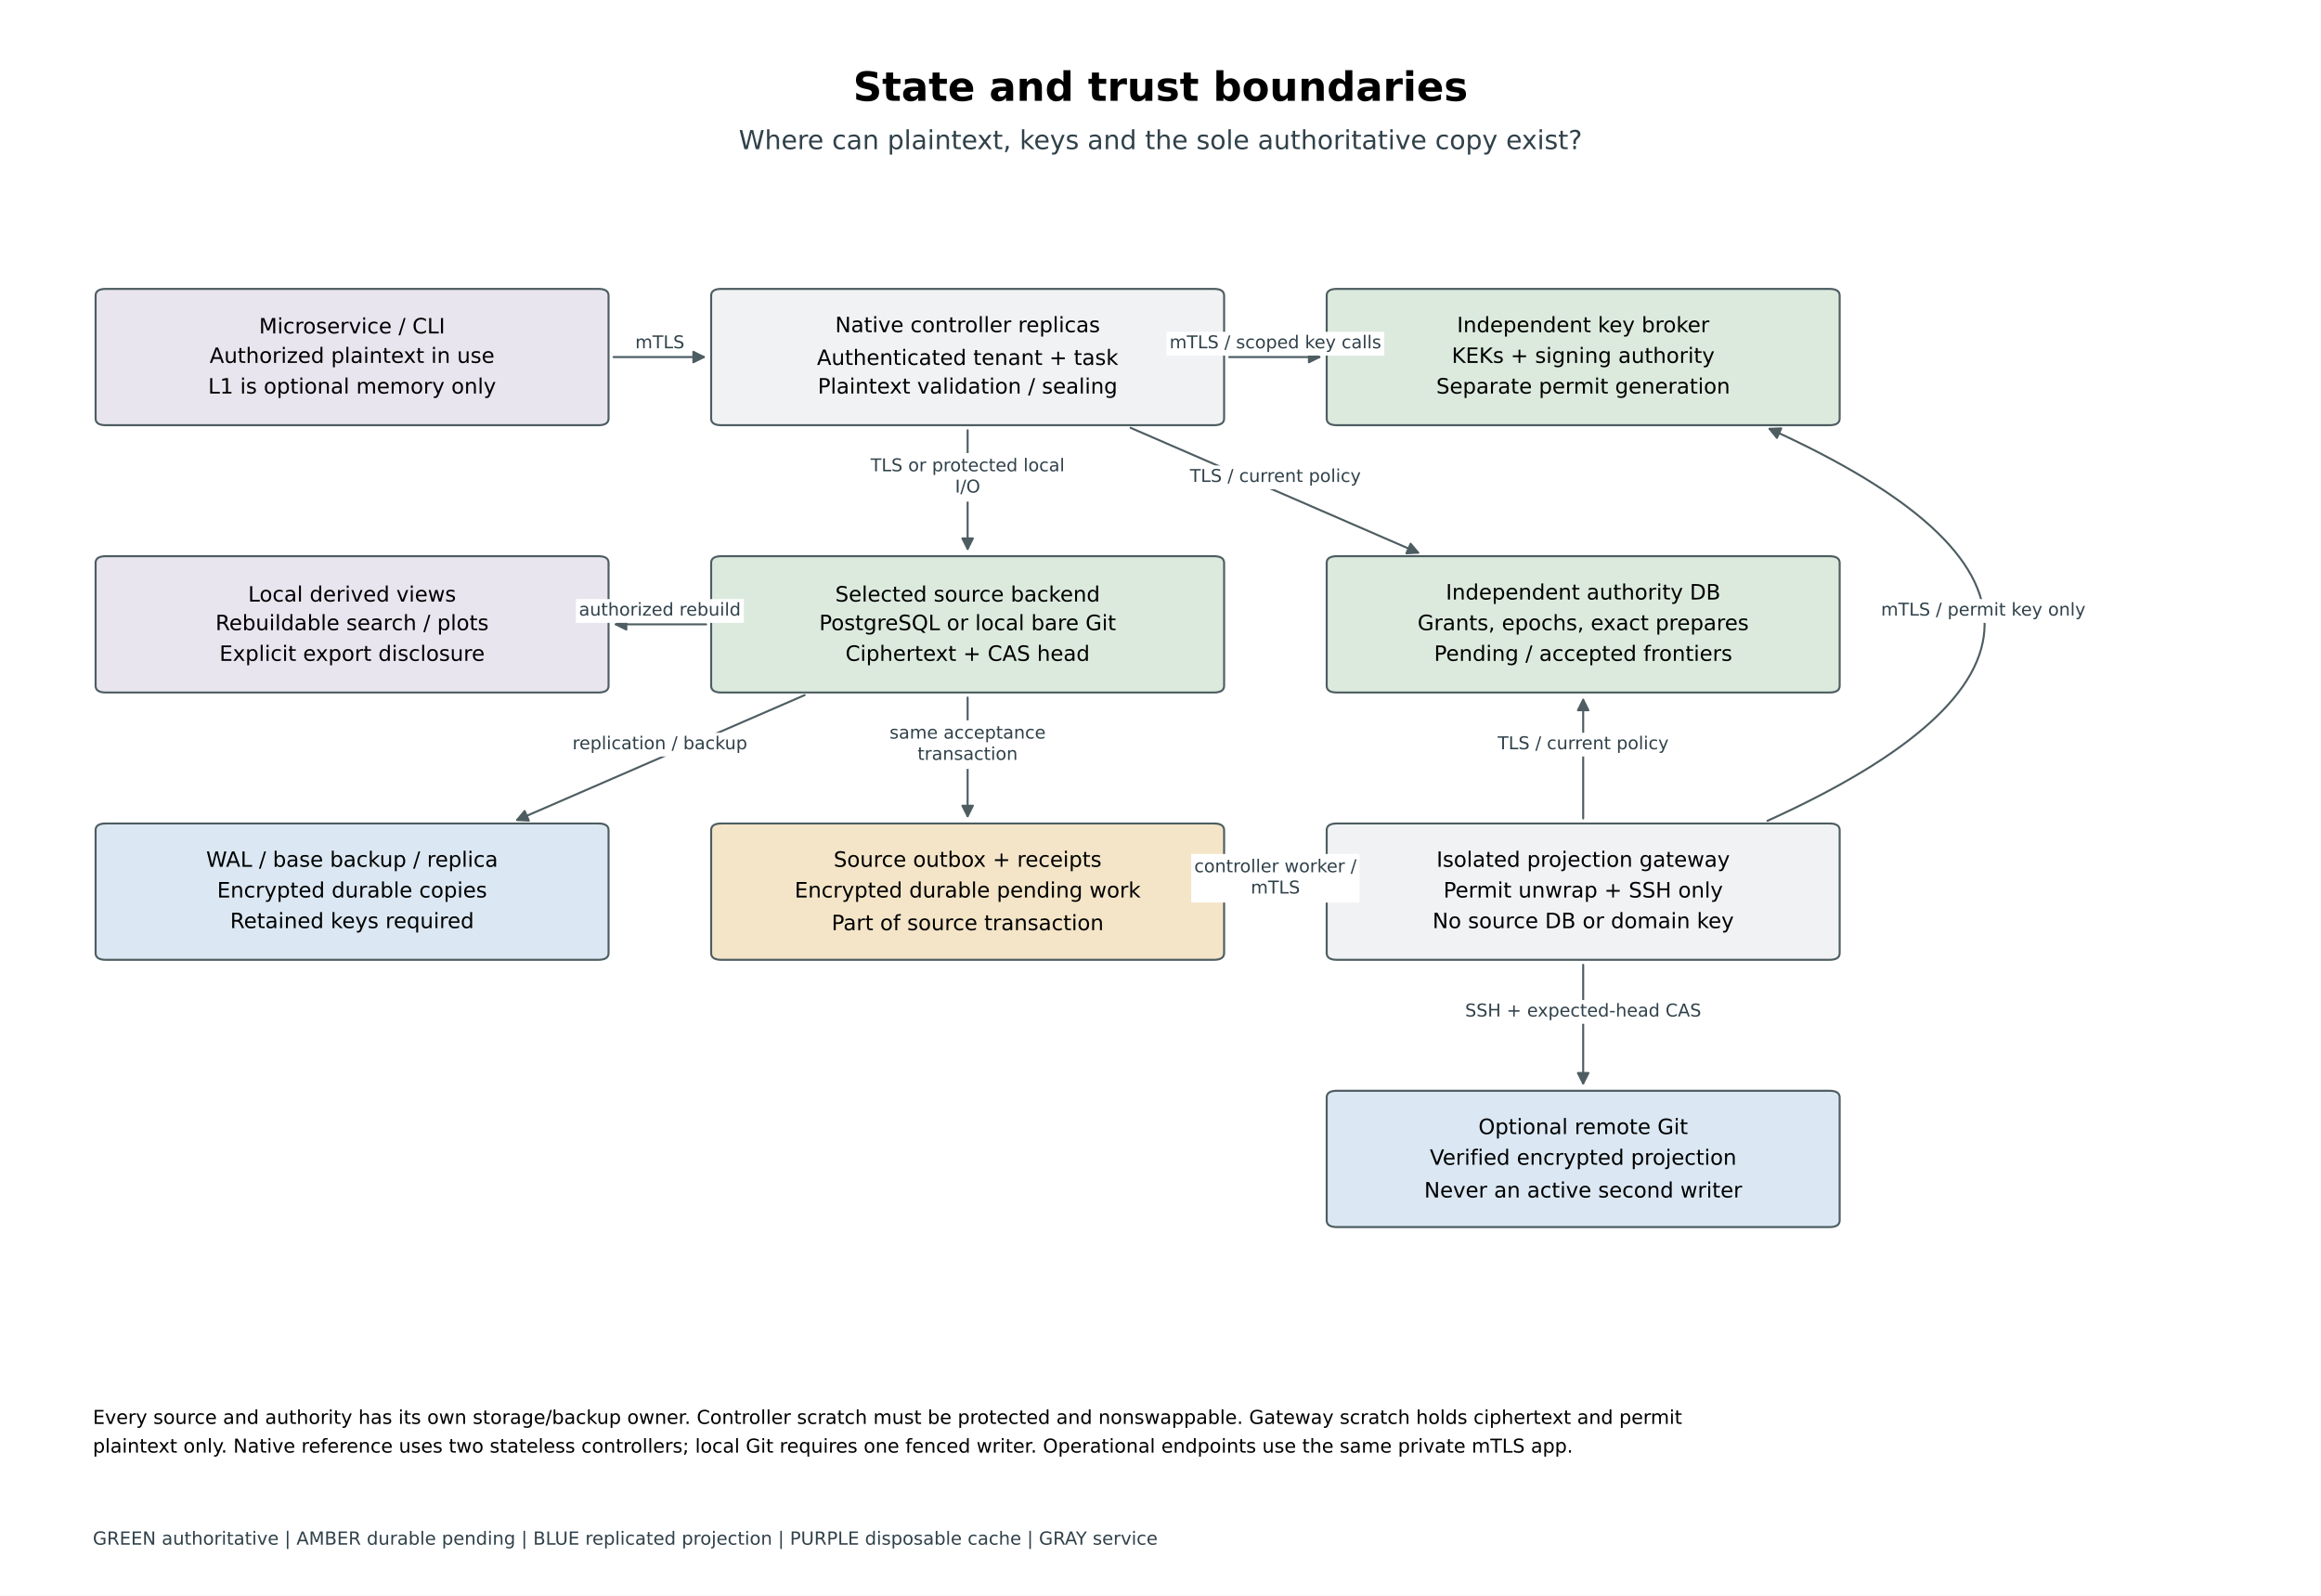
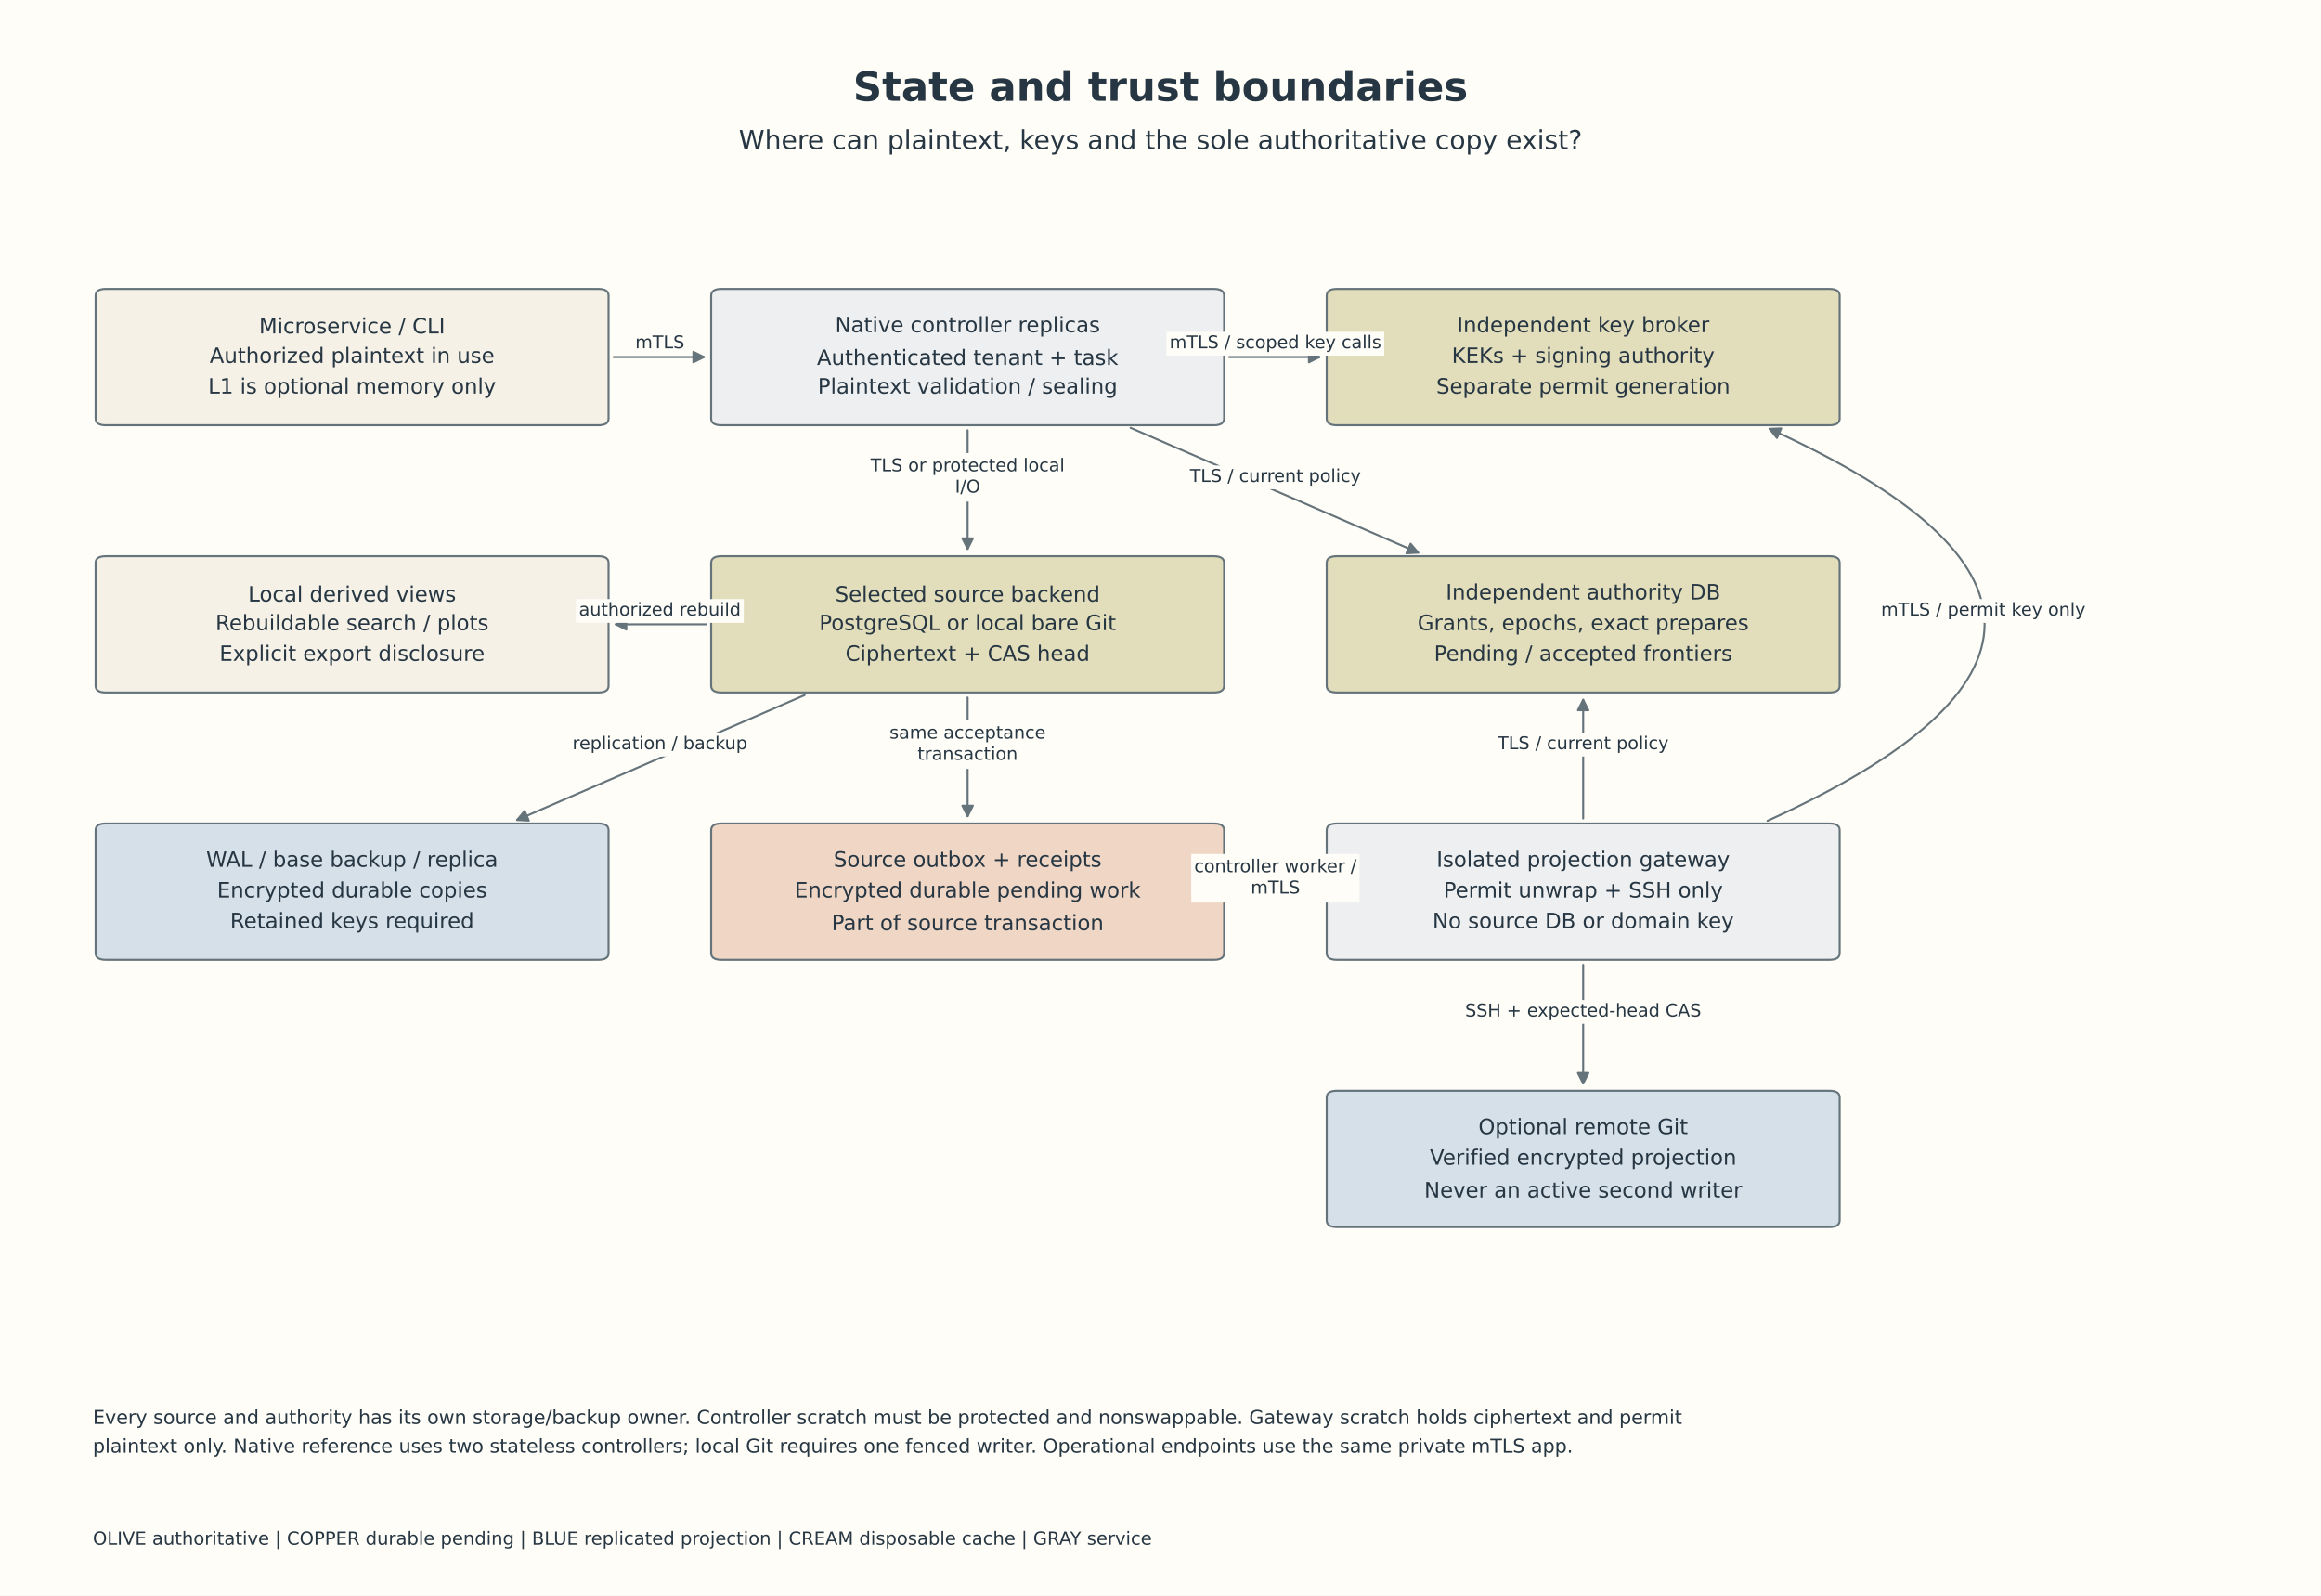
<svg xmlns="http://www.w3.org/2000/svg" width="1152pt" height="792pt" viewBox="0 0 1152 792" version="1.1">
  <defs>
    <style type="text/css">*{stroke-linejoin: round; stroke-linecap: butt}</style>
  </defs>
  <g id="figure_1">
    <g id="patch_1">
-       <path d="M 0,792  L 1152,792  L 1152,0  L 0,0  z " style="fill: #ffffff" />
+       <path d="M 0,792  L 1152,792  L 1152,0  L 0,0  z " style="fill: #fffdf8" />
    </g>
    <g id="axes_1">
      <g id="patch_2">
-         <path d="M 304.547,177.21  Q 327.509,177.21,349.352,177.21  " clip-path="url(#pd3b4f65bce)" style="fill: none; stroke: #4d5d61; stroke-linecap: round" />
-         <path d="M 344.152,174.61  L 349.352,177.21  L 344.152,179.81  z " clip-path="url(#pd3b4f65bce)" style="fill: #4d5d61; stroke: #4d5d61; stroke-linecap: round" />
+         <path d="M 304.547,177.21  Q 327.509,177.21,349.352,177.21  " clip-path="url(#pd3b4f65bce)" style="fill: none; stroke: #65737b; stroke-linecap: round" />
+         <path d="M 344.152,174.61  L 349.352,177.21  L 344.152,179.81  z " clip-path="url(#pd3b4f65bce)" style="fill: #65737b; stroke: #65737b; stroke-linecap: round" />
      </g>
      <g id="patch_3">
-         <path d="M 610.068,177.21  Q 633.03,177.21,654.873,177.21  " clip-path="url(#pd3b4f65bce)" style="fill: none; stroke: #4d5d61; stroke-linecap: round" />
-         <path d="M 649.673,174.61  L 654.873,177.21  L 649.673,179.81  z " clip-path="url(#pd3b4f65bce)" style="fill: #4d5d61; stroke: #4d5d61; stroke-linecap: round" />
+         <path d="M 610.068,177.21  Q 633.03,177.21,654.873,177.21  " clip-path="url(#pd3b4f65bce)" style="fill: none; stroke: #65737b; stroke-linecap: round" />
+         <path d="M 649.673,174.61  L 654.873,177.21  L 649.673,179.81  z " clip-path="url(#pd3b4f65bce)" style="fill: #65737b; stroke: #65737b; stroke-linecap: round" />
      </g>
      <g id="patch_4">
-         <path d="M 480.27,213.533  Q 480.27,243.537,480.27,272.423  " clip-path="url(#pd3b4f65bce)" style="fill: none; stroke: #4d5d61; stroke-linecap: round" />
-         <path d="M 482.87,267.223  L 480.27,272.423  L 477.67,267.223  z " clip-path="url(#pd3b4f65bce)" style="fill: #4d5d61; stroke: #4d5d61; stroke-linecap: round" />
+         <path d="M 480.27,213.533  Q 480.27,243.537,480.27,272.423  " clip-path="url(#pd3b4f65bce)" style="fill: none; stroke: #65737b; stroke-linecap: round" />
+         <path d="M 482.87,267.223  L 480.27,272.423  L 477.67,267.223  z " clip-path="url(#pd3b4f65bce)" style="fill: #65737b; stroke: #65737b; stroke-linecap: round" />
      </g>
      <g id="patch_5">
-         <path d="M 561.159,212.333  Q 633.028,243.539,703.871,274.3  " clip-path="url(#pd3b4f65bce)" style="fill: none; stroke: #4d5d61; stroke-linecap: round" />
-         <path d="M 700.137,269.844  L 703.871,274.3  L 698.066,274.614  z " clip-path="url(#pd3b4f65bce)" style="fill: #4d5d61; stroke: #4d5d61; stroke-linecap: round" />
+         <path d="M 561.159,212.333  Q 633.028,243.539,703.871,274.3  " clip-path="url(#pd3b4f65bce)" style="fill: none; stroke: #65737b; stroke-linecap: round" />
+         <path d="M 700.137,269.844  L 703.871,274.3  L 698.066,274.614  z " clip-path="url(#pd3b4f65bce)" style="fill: #65737b; stroke: #65737b; stroke-linecap: round" />
      </g>
      <g id="patch_6">
-         <path d="M 350.472,309.87  Q 327.511,309.87,305.667,309.87  " clip-path="url(#pd3b4f65bce)" style="fill: none; stroke: #4d5d61; stroke-linecap: round" />
-         <path d="M 310.867,312.47  L 305.667,309.87  L 310.867,307.27  z " clip-path="url(#pd3b4f65bce)" style="fill: #4d5d61; stroke: #4d5d61; stroke-linecap: round" />
+         <path d="M 350.472,309.87  Q 327.511,309.87,305.667,309.87  " clip-path="url(#pd3b4f65bce)" style="fill: none; stroke: #65737b; stroke-linecap: round" />
+         <path d="M 310.867,312.47  L 305.667,309.87  L 310.867,307.27  z " clip-path="url(#pd3b4f65bce)" style="fill: #65737b; stroke: #65737b; stroke-linecap: round" />
      </g>
      <g id="patch_7">
-         <path d="M 399.381,344.993  Q 327.512,376.199,256.669,406.96  " clip-path="url(#pd3b4f65bce)" style="fill: none; stroke: #4d5d61; stroke-linecap: round" />
-         <path d="M 262.474,407.274  L 256.669,406.96  L 260.403,402.504  z " clip-path="url(#pd3b4f65bce)" style="fill: #4d5d61; stroke: #4d5d61; stroke-linecap: round" />
+         <path d="M 399.381,344.993  Q 327.512,376.199,256.669,406.96  " clip-path="url(#pd3b4f65bce)" style="fill: none; stroke: #65737b; stroke-linecap: round" />
+         <path d="M 262.474,407.274  L 256.669,406.96  L 260.403,402.504  z " clip-path="url(#pd3b4f65bce)" style="fill: #65737b; stroke: #65737b; stroke-linecap: round" />
      </g>
      <g id="patch_8">
-         <path d="M 480.27,346.193  Q 480.27,376.197,480.27,405.083  " clip-path="url(#pd3b4f65bce)" style="fill: none; stroke: #4d5d61; stroke-linecap: round" />
-         <path d="M 482.87,399.883  L 480.27,405.083  L 477.67,399.883  z " clip-path="url(#pd3b4f65bce)" style="fill: #4d5d61; stroke: #4d5d61; stroke-linecap: round" />
+         <path d="M 480.27,346.193  Q 480.27,376.197,480.27,405.083  " clip-path="url(#pd3b4f65bce)" style="fill: none; stroke: #65737b; stroke-linecap: round" />
+         <path d="M 482.87,399.883  L 480.27,405.083  L 477.67,399.883  z " clip-path="url(#pd3b4f65bce)" style="fill: #65737b; stroke: #65737b; stroke-linecap: round" />
      </g>
      <g id="patch_9">
-         <path d="M 610.068,442.53  Q 633.03,442.53,654.873,442.53  " clip-path="url(#pd3b4f65bce)" style="fill: none; stroke: #4d5d61; stroke-linecap: round" />
-         <path d="M 649.673,439.93  L 654.873,442.53  L 649.673,445.13  z " clip-path="url(#pd3b4f65bce)" style="fill: #4d5d61; stroke: #4d5d61; stroke-linecap: round" />
+         <path d="M 610.068,442.53  Q 633.03,442.53,654.873,442.53  " clip-path="url(#pd3b4f65bce)" style="fill: none; stroke: #65737b; stroke-linecap: round" />
+         <path d="M 649.673,439.93  L 654.873,442.53  L 649.673,445.13  z " clip-path="url(#pd3b4f65bce)" style="fill: #65737b; stroke: #65737b; stroke-linecap: round" />
      </g>
      <g id="patch_10">
-         <path d="M 785.791,478.853  Q 785.791,508.857,785.791,537.743  " clip-path="url(#pd3b4f65bce)" style="fill: none; stroke: #4d5d61; stroke-linecap: round" />
-         <path d="M 788.391,532.543  L 785.791,537.743  L 783.191,532.543  z " clip-path="url(#pd3b4f65bce)" style="fill: #4d5d61; stroke: #4d5d61; stroke-linecap: round" />
+         <path d="M 785.791,478.853  Q 785.791,508.857,785.791,537.743  " clip-path="url(#pd3b4f65bce)" style="fill: none; stroke: #65737b; stroke-linecap: round" />
+         <path d="M 788.391,532.543  L 785.791,537.743  L 783.191,532.543  z " clip-path="url(#pd3b4f65bce)" style="fill: #65737b; stroke: #65737b; stroke-linecap: round" />
      </g>
      <g id="patch_11">
-         <path d="M 785.791,406.207  Q 785.791,376.203,785.791,347.317  " clip-path="url(#pd3b4f65bce)" style="fill: none; stroke: #4d5d61; stroke-linecap: round" />
-         <path d="M 783.191,352.517  L 785.791,347.317  L 788.391,352.517  z " clip-path="url(#pd3b4f65bce)" style="fill: #4d5d61; stroke: #4d5d61; stroke-linecap: round" />
+         <path d="M 785.791,406.207  Q 785.791,376.203,785.791,347.317  " clip-path="url(#pd3b4f65bce)" style="fill: none; stroke: #65737b; stroke-linecap: round" />
+         <path d="M 783.191,352.517  L 785.791,347.317  L 788.391,352.517  z " clip-path="url(#pd3b4f65bce)" style="fill: #65737b; stroke: #65737b; stroke-linecap: round" />
      </g>
      <g id="patch_12">
-         <path d="M 877.277,407.377  Q 1092.287,309.869,878.292,212.823  " clip-path="url(#pd3b4f65bce)" style="fill: none; stroke: #4d5d61; stroke-linecap: round" />
-         <path d="M 881.954,217.339  L 878.292,212.823  L 884.102,212.603  z " clip-path="url(#pd3b4f65bce)" style="fill: #4d5d61; stroke: #4d5d61; stroke-linecap: round" />
+         <path d="M 877.277,407.377  Q 1092.287,309.869,878.292,212.823  " clip-path="url(#pd3b4f65bce)" style="fill: none; stroke: #65737b; stroke-linecap: round" />
+         <path d="M 881.954,217.339  L 878.292,212.823  L 884.102,212.603  z " clip-path="url(#pd3b4f65bce)" style="fill: #65737b; stroke: #65737b; stroke-linecap: round" />
      </g>
      <g id="patch_13">
-         <path d="M 52.541,211.038  L 296.958,211.038  Q 302.05,211.038,302.05,207.722  L 302.05,146.698  Q 302.05,143.382,296.958,143.382  L 52.541,143.382  Q 47.449,143.382,47.449,146.698  L 47.449,207.722  Q 47.449,211.038,52.541,211.038  z " clip-path="url(#pd3b4f65bce)" style="fill: #e8e5ef; stroke: #4d5d61; stroke-linejoin: miter" />
+         <path d="M 52.541,211.038  L 296.958,211.038  Q 302.05,211.038,302.05,207.722  L 302.05,146.698  Q 302.05,143.382,296.958,143.382  L 52.541,143.382  Q 47.449,143.382,47.449,146.698  L 47.449,207.722  Q 47.449,211.038,52.541,211.038  z " clip-path="url(#pd3b4f65bce)" style="fill: #f5f1e7; stroke: #65737b; stroke-linejoin: miter" />
      </g>
      <g id="patch_14">
-         <path d="M 358.062,211.038  L 602.478,211.038  Q 607.57,211.038,607.57,207.722  L 607.57,146.698  Q 607.57,143.382,602.478,143.382  L 358.062,143.382  Q 352.97,143.382,352.97,146.698  L 352.97,207.722  Q 352.97,211.038,358.062,211.038  z " clip-path="url(#pd3b4f65bce)" style="fill: #f0f2f3; stroke: #4d5d61; stroke-linejoin: miter" />
+         <path d="M 358.062,211.038  L 602.478,211.038  Q 607.57,211.038,607.57,207.722  L 607.57,146.698  Q 607.57,143.382,602.478,143.382  L 358.062,143.382  Q 352.97,143.382,352.97,146.698  L 352.97,207.722  Q 352.97,211.038,358.062,211.038  z " clip-path="url(#pd3b4f65bce)" style="fill: #eeeff0; stroke: #65737b; stroke-linejoin: miter" />
      </g>
      <g id="patch_15">
-         <path d="M 663.583,211.038  L 907.999,211.038  Q 913.091,211.038,913.091,207.722  L 913.091,146.698  Q 913.091,143.382,907.999,143.382  L 663.583,143.382  Q 658.491,143.382,658.491,146.698  L 658.491,207.722  Q 658.491,211.038,663.583,211.038  z " clip-path="url(#pd3b4f65bce)" style="fill: #dceade; stroke: #4d5d61; stroke-linejoin: miter" />
+         <path d="M 663.583,211.038  L 907.999,211.038  Q 913.091,211.038,913.091,207.722  L 913.091,146.698  Q 913.091,143.382,907.999,143.382  L 663.583,143.382  Q 658.491,143.382,658.491,146.698  L 658.491,207.722  Q 658.491,211.038,663.583,211.038  z " clip-path="url(#pd3b4f65bce)" style="fill: #e2ddba; stroke: #65737b; stroke-linejoin: miter" />
      </g>
      <g id="patch_16">
-         <path d="M 52.541,343.698  L 296.958,343.698  Q 302.05,343.698,302.05,340.382  L 302.05,279.358  Q 302.05,276.042,296.958,276.042  L 52.541,276.042  Q 47.449,276.042,47.449,279.358  L 47.449,340.382  Q 47.449,343.698,52.541,343.698  z " clip-path="url(#pd3b4f65bce)" style="fill: #e8e5ef; stroke: #4d5d61; stroke-linejoin: miter" />
+         <path d="M 52.541,343.698  L 296.958,343.698  Q 302.05,343.698,302.05,340.382  L 302.05,279.358  Q 302.05,276.042,296.958,276.042  L 52.541,276.042  Q 47.449,276.042,47.449,279.358  L 47.449,340.382  Q 47.449,343.698,52.541,343.698  z " clip-path="url(#pd3b4f65bce)" style="fill: #f5f1e7; stroke: #65737b; stroke-linejoin: miter" />
      </g>
      <g id="patch_17">
-         <path d="M 358.062,343.698  L 602.478,343.698  Q 607.57,343.698,607.57,340.382  L 607.57,279.358  Q 607.57,276.042,602.478,276.042  L 358.062,276.042  Q 352.97,276.042,352.97,279.358  L 352.97,340.382  Q 352.97,343.698,358.062,343.698  z " clip-path="url(#pd3b4f65bce)" style="fill: #dceade; stroke: #4d5d61; stroke-linejoin: miter" />
+         <path d="M 358.062,343.698  L 602.478,343.698  Q 607.57,343.698,607.57,340.382  L 607.57,279.358  Q 607.57,276.042,602.478,276.042  L 358.062,276.042  Q 352.97,276.042,352.97,279.358  L 352.97,340.382  Q 352.97,343.698,358.062,343.698  z " clip-path="url(#pd3b4f65bce)" style="fill: #e2ddba; stroke: #65737b; stroke-linejoin: miter" />
      </g>
      <g id="patch_18">
-         <path d="M 663.583,343.698  L 907.999,343.698  Q 913.091,343.698,913.091,340.382  L 913.091,279.358  Q 913.091,276.042,907.999,276.042  L 663.583,276.042  Q 658.491,276.042,658.491,279.358  L 658.491,340.382  Q 658.491,343.698,663.583,343.698  z " clip-path="url(#pd3b4f65bce)" style="fill: #dceade; stroke: #4d5d61; stroke-linejoin: miter" />
+         <path d="M 663.583,343.698  L 907.999,343.698  Q 913.091,343.698,913.091,340.382  L 913.091,279.358  Q 913.091,276.042,907.999,276.042  L 663.583,276.042  Q 658.491,276.042,658.491,279.358  L 658.491,340.382  Q 658.491,343.698,663.583,343.698  z " clip-path="url(#pd3b4f65bce)" style="fill: #e2ddba; stroke: #65737b; stroke-linejoin: miter" />
      </g>
      <g id="patch_19">
-         <path d="M 52.541,476.358  L 296.958,476.358  Q 302.05,476.358,302.05,473.042  L 302.05,412.018  Q 302.05,408.702,296.958,408.702  L 52.541,408.702  Q 47.449,408.702,47.449,412.018  L 47.449,473.042  Q 47.449,476.358,52.541,476.358  z " clip-path="url(#pd3b4f65bce)" style="fill: #dbe8f3; stroke: #4d5d61; stroke-linejoin: miter" />
+         <path d="M 52.541,476.358  L 296.958,476.358  Q 302.05,476.358,302.05,473.042  L 302.05,412.018  Q 302.05,408.702,296.958,408.702  L 52.541,408.702  Q 47.449,408.702,47.449,412.018  L 47.449,473.042  Q 47.449,476.358,52.541,476.358  z " clip-path="url(#pd3b4f65bce)" style="fill: #d6e0e9; stroke: #65737b; stroke-linejoin: miter" />
      </g>
      <g id="patch_20">
-         <path d="M 358.062,476.358  L 602.478,476.358  Q 607.57,476.358,607.57,473.042  L 607.57,412.018  Q 607.57,408.702,602.478,408.702  L 358.062,408.702  Q 352.97,408.702,352.97,412.018  L 352.97,473.042  Q 352.97,476.358,358.062,476.358  z " clip-path="url(#pd3b4f65bce)" style="fill: #f4e5c8; stroke: #4d5d61; stroke-linejoin: miter" />
+         <path d="M 358.062,476.358  L 602.478,476.358  Q 607.57,476.358,607.57,473.042  L 607.57,412.018  Q 607.57,408.702,602.478,408.702  L 358.062,408.702  Q 352.97,408.702,352.97,412.018  L 352.97,473.042  Q 352.97,476.358,358.062,476.358  z " clip-path="url(#pd3b4f65bce)" style="fill: #efd6c5; stroke: #65737b; stroke-linejoin: miter" />
      </g>
      <g id="patch_21">
-         <path d="M 663.583,476.358  L 907.999,476.358  Q 913.091,476.358,913.091,473.042  L 913.091,412.018  Q 913.091,408.702,907.999,408.702  L 663.583,408.702  Q 658.491,408.702,658.491,412.018  L 658.491,473.042  Q 658.491,476.358,663.583,476.358  z " clip-path="url(#pd3b4f65bce)" style="fill: #f0f2f3; stroke: #4d5d61; stroke-linejoin: miter" />
+         <path d="M 663.583,476.358  L 907.999,476.358  Q 913.091,476.358,913.091,473.042  L 913.091,412.018  Q 913.091,408.702,907.999,408.702  L 663.583,408.702  Q 658.491,408.702,658.491,412.018  L 658.491,473.042  Q 658.491,476.358,663.583,476.358  z " clip-path="url(#pd3b4f65bce)" style="fill: #eeeff0; stroke: #65737b; stroke-linejoin: miter" />
      </g>
      <g id="patch_22">
-         <path d="M 663.583,609.018  L 907.999,609.018  Q 913.091,609.018,913.091,605.702  L 913.091,544.678  Q 913.091,541.362,907.999,541.362  L 663.583,541.362  Q 658.491,541.362,658.491,544.678  L 658.491,605.702  Q 658.491,609.018,663.583,609.018  z " clip-path="url(#pd3b4f65bce)" style="fill: #dbe8f3; stroke: #4d5d61; stroke-linejoin: miter" />
+         <path d="M 663.583,609.018  L 907.999,609.018  Q 913.091,609.018,913.091,605.702  L 913.091,544.678  Q 913.091,541.362,907.999,541.362  L 663.583,541.362  Q 658.491,541.362,658.491,544.678  L 658.491,605.702  Q 658.491,609.018,663.583,609.018  z " clip-path="url(#pd3b4f65bce)" style="fill: #d6e0e9; stroke: #65737b; stroke-linejoin: miter" />
      </g>
      <g id="text_1">
-         <text style="font-size: 10.5px; font-family: 'DejaVu Sans'" transform="translate(128.5672 165.4869)">Microservice / CLI</text>
-         <text style="font-size: 10.5px; font-family: 'DejaVu Sans'" transform="translate(104.0571 180.1073)">Authorized plaintext in use</text>
-         <text style="font-size: 10.5px; font-family: 'DejaVu Sans'" transform="translate(103.2975 195.3323)">L1 is optional memory only</text>
+         <text style="font-size: 10.5px; font-family: 'DejaVu Sans'; fill: #263642" transform="translate(128.5672 165.4869)">Microservice / CLI</text>
+         <text style="font-size: 10.5px; font-family: 'DejaVu Sans'; fill: #263642" transform="translate(104.0571 180.1073)">Authorized plaintext in use</text>
+         <text style="font-size: 10.5px; font-family: 'DejaVu Sans'; fill: #263642" transform="translate(103.2975 195.3323)">L1 is optional memory only</text>
      </g>
      <g id="text_2">
-         <text style="font-size: 10.5px; font-family: 'DejaVu Sans'" transform="translate(414.527 164.8823)">Native controller replicas</text>
-         <text style="font-size: 10.5px; font-family: 'DejaVu Sans'" transform="translate(405.4929 181.1245)">Authenticated tenant + task</text>
-         <text style="font-size: 10.5px; font-family: 'DejaVu Sans'" transform="translate(405.8989 195.3323)">Plaintext validation / sealing</text>
+         <text style="font-size: 10.5px; font-family: 'DejaVu Sans'; fill: #263642" transform="translate(414.527 164.8823)">Native controller replicas</text>
+         <text style="font-size: 10.5px; font-family: 'DejaVu Sans'; fill: #263642" transform="translate(405.4929 181.1245)">Authenticated tenant + task</text>
+         <text style="font-size: 10.5px; font-family: 'DejaVu Sans'; fill: #263642" transform="translate(405.8989 195.3323)">Plaintext validation / sealing</text>
      </g>
      <g id="text_3">
-         <text style="font-size: 10.5px; font-family: 'DejaVu Sans'" transform="translate(723.1552 164.8823)">Independent key broker</text>
-         <text style="font-size: 10.5px; font-family: 'DejaVu Sans'" transform="translate(720.5516 180.1073)">KEKs + signing authority</text>
-         <text style="font-size: 10.5px; font-family: 'DejaVu Sans'" transform="translate(712.8636 195.3323)">Separate permit generation</text>
+         <text style="font-size: 10.5px; font-family: 'DejaVu Sans'; fill: #263642" transform="translate(723.1552 164.8823)">Independent key broker</text>
+         <text style="font-size: 10.5px; font-family: 'DejaVu Sans'; fill: #263642" transform="translate(720.5516 180.1073)">KEKs + signing authority</text>
+         <text style="font-size: 10.5px; font-family: 'DejaVu Sans'; fill: #263642" transform="translate(712.8636 195.3323)">Separate permit generation</text>
      </g>
      <g id="text_4">
-         <text style="font-size: 10.5px; font-family: 'DejaVu Sans'" transform="translate(123.1286 298.5595)">Local derived views</text>
-         <text style="font-size: 10.5px; font-family: 'DejaVu Sans'" transform="translate(106.9471 312.7673)">Rebuildable search / plots</text>
-         <text style="font-size: 10.5px; font-family: 'DejaVu Sans'" transform="translate(108.9076 327.9923)">Explicit export disclosure</text>
+         <text style="font-size: 10.5px; font-family: 'DejaVu Sans'; fill: #263642" transform="translate(123.1286 298.5595)">Local derived views</text>
+         <text style="font-size: 10.5px; font-family: 'DejaVu Sans'; fill: #263642" transform="translate(106.9471 312.7673)">Rebuildable search / plots</text>
+         <text style="font-size: 10.5px; font-family: 'DejaVu Sans'; fill: #263642" transform="translate(108.9076 327.9923)">Explicit export disclosure</text>
      </g>
      <g id="text_5">
-         <text style="font-size: 10.5px; font-family: 'DejaVu Sans'" transform="translate(414.5582 298.5595)">Selected source backend</text>
-         <text style="font-size: 10.5px; font-family: 'DejaVu Sans'" transform="translate(406.6036 312.7673)">PostgreSQL or local bare Git</text>
-         <text style="font-size: 10.5px; font-family: 'DejaVu Sans'" transform="translate(419.6318 327.9923)">Ciphertext + CAS head</text>
+         <text style="font-size: 10.5px; font-family: 'DejaVu Sans'; fill: #263642" transform="translate(414.5582 298.5595)">Selected source backend</text>
+         <text style="font-size: 10.5px; font-family: 'DejaVu Sans'; fill: #263642" transform="translate(406.6036 312.7673)">PostgreSQL or local bare Git</text>
+         <text style="font-size: 10.5px; font-family: 'DejaVu Sans'; fill: #263642" transform="translate(419.6318 327.9923)">Ciphertext + CAS head</text>
      </g>
      <g id="text_6">
-         <text style="font-size: 10.5px; font-family: 'DejaVu Sans'" transform="translate(717.6067 297.5423)">Independent authority DB</text>
-         <text style="font-size: 10.5px; font-family: 'DejaVu Sans'" transform="translate(703.5883 312.7673)">Grants, epochs, exact prepares</text>
-         <text style="font-size: 10.5px; font-family: 'DejaVu Sans'" transform="translate(711.7833 327.9923)">Pending / accepted frontiers</text>
+         <text style="font-size: 10.5px; font-family: 'DejaVu Sans'; fill: #263642" transform="translate(717.6067 297.5423)">Independent authority DB</text>
+         <text style="font-size: 10.5px; font-family: 'DejaVu Sans'; fill: #263642" transform="translate(703.5883 312.7673)">Grants, epochs, exact prepares</text>
+         <text style="font-size: 10.5px; font-family: 'DejaVu Sans'; fill: #263642" transform="translate(711.7833 327.9923)">Pending / accepted frontiers</text>
      </g>
      <g id="text_7">
-         <text style="font-size: 10.5px; font-family: 'DejaVu Sans'" transform="translate(102.3312 430.2023)">WAL / base backup / replica</text>
-         <text style="font-size: 10.5px; font-family: 'DejaVu Sans'" transform="translate(107.7477 445.4273)">Encrypted durable copies</text>
-         <text style="font-size: 10.5px; font-family: 'DejaVu Sans'" transform="translate(114.2216 460.6523)">Retained keys required</text>
+         <text style="font-size: 10.5px; font-family: 'DejaVu Sans'; fill: #263642" transform="translate(102.3312 430.2023)">WAL / base backup / replica</text>
+         <text style="font-size: 10.5px; font-family: 'DejaVu Sans'; fill: #263642" transform="translate(107.7477 445.4273)">Encrypted durable copies</text>
+         <text style="font-size: 10.5px; font-family: 'DejaVu Sans'; fill: #263642" transform="translate(114.2216 460.6523)">Retained keys required</text>
      </g>
      <g id="text_8">
-         <text style="font-size: 10.5px; font-family: 'DejaVu Sans'" transform="translate(413.7698 430.2023)">Source outbox + receipts</text>
-         <text style="font-size: 10.5px; font-family: 'DejaVu Sans'" transform="translate(394.4096 445.4273)">Encrypted durable pending work</text>
-         <text style="font-size: 10.5px; font-family: 'DejaVu Sans'" transform="translate(412.7502 461.6695)">Part of source transaction</text>
+         <text style="font-size: 10.5px; font-family: 'DejaVu Sans'; fill: #263642" transform="translate(413.7698 430.2023)">Source outbox + receipts</text>
+         <text style="font-size: 10.5px; font-family: 'DejaVu Sans'; fill: #263642" transform="translate(394.4096 445.4273)">Encrypted durable pending work</text>
+         <text style="font-size: 10.5px; font-family: 'DejaVu Sans'; fill: #263642" transform="translate(412.7502 461.6695)">Part of source transaction</text>
      </g>
      <g id="text_9">
-         <text style="font-size: 10.5px; font-family: 'DejaVu Sans'" transform="translate(712.9842 430.2023)">Isolated projection gateway</text>
-         <text style="font-size: 10.5px; font-family: 'DejaVu Sans'" transform="translate(716.4361 445.4273)">Permit unwrap + SSH only</text>
-         <text style="font-size: 10.5px; font-family: 'DejaVu Sans'" transform="translate(711.0064 460.6523)">No source DB or domain key</text>
+         <text style="font-size: 10.5px; font-family: 'DejaVu Sans'; fill: #263642" transform="translate(712.9842 430.2023)">Isolated projection gateway</text>
+         <text style="font-size: 10.5px; font-family: 'DejaVu Sans'; fill: #263642" transform="translate(716.4361 445.4273)">Permit unwrap + SSH only</text>
+         <text style="font-size: 10.5px; font-family: 'DejaVu Sans'; fill: #263642" transform="translate(711.0064 460.6523)">No source DB or domain key</text>
      </g>
      <g id="text_10">
-         <text style="font-size: 10.5px; font-family: 'DejaVu Sans'" transform="translate(733.784 562.8623)">Optional remote Git</text>
-         <text style="font-size: 10.5px; font-family: 'DejaVu Sans'" transform="translate(709.6693 578.0873)">Verified encrypted projection</text>
-         <text style="font-size: 10.5px; font-family: 'DejaVu Sans'" transform="translate(706.8786 594.3295)">Never an active second writer</text>
+         <text style="font-size: 10.5px; font-family: 'DejaVu Sans'; fill: #263642" transform="translate(733.784 562.8623)">Optional remote Git</text>
+         <text style="font-size: 10.5px; font-family: 'DejaVu Sans'; fill: #263642" transform="translate(709.6693 578.0873)">Verified encrypted projection</text>
+         <text style="font-size: 10.5px; font-family: 'DejaVu Sans'; fill: #263642" transform="translate(706.8786 594.3295)">Never an active second writer</text>
      </g>
      <g id="text_11">
        <g id="patch_23">
-           <path d="M 313.795,176.473  L 341.224,176.473  L 341.224,164.681  L 313.795,164.681  z " style="fill: #ffffff" />
-         </g>
-         <text style="font-size: 8.8px; font-family: 'DejaVu Sans'; text-anchor: middle; fill: #30414a" x="327.51" y="172.863" transform="rotate(-0 327.5097 172.8629)">mTLS</text>
+           <path d="M 313.795,176.473  L 341.224,176.473  L 341.224,164.681  L 313.795,164.681  z " style="fill: #fffdf8" />
+         </g>
+         <text style="font-size: 8.8px; font-family: 'DejaVu Sans'; text-anchor: middle; fill: #263642" x="327.51" y="172.863" transform="rotate(-0 327.5097 172.8629)">mTLS</text>
      </g>
      <g id="text_12">
        <g id="patch_24">
-           <path d="M 578.988,176.473  L 687.074,176.473  L 687.074,164.681  L 578.988,164.681  z " style="fill: #ffffff" />
-         </g>
-         <text style="font-size: 8.8px; font-family: 'DejaVu Sans'; text-anchor: middle; fill: #30414a" x="633.031" y="172.863" transform="rotate(-0 633.0306 172.8633)">mTLS / scoped key calls</text>
+           <path d="M 578.988,176.473  L 687.074,176.473  L 687.074,164.681  L 578.988,164.681  z " style="fill: #fffdf8" />
+         </g>
+         <text style="font-size: 8.8px; font-family: 'DejaVu Sans'; text-anchor: middle; fill: #263642" x="633.031" y="172.863" transform="rotate(-0 633.0306 172.8633)">mTLS / scoped key calls</text>
      </g>
      <g id="text_13">
        <g id="patch_25">
-           <path d="M 430.618,248.965  L 529.922,248.965  L 529.922,224.849  L 430.618,224.849  z " style="fill: #ffffff" />
-         </g>
-         <text style="font-size: 8.8px; font-family: 'DejaVu Sans'; fill: #30414a" transform="translate(432.1142 233.9124)">TLS or protected local</text>
-         <text style="font-size: 8.8px; font-family: 'DejaVu Sans'; fill: #30414a" transform="translate(474.0262 244.4741)">I/O</text>
+           <path d="M 430.618,248.965  L 529.922,248.965  L 529.922,224.849  L 430.618,224.849  z " style="fill: #fffdf8" />
+         </g>
+         <text style="font-size: 8.8px; font-family: 'DejaVu Sans'; fill: #263642" transform="translate(432.1142 233.9124)">TLS or protected local</text>
+         <text style="font-size: 8.8px; font-family: 'DejaVu Sans'; fill: #263642" transform="translate(474.0262 244.4741)">I/O</text>
      </g>
      <g id="text_14">
        <g id="patch_26">
-           <path d="M 589.099,242.803  L 676.963,242.803  L 676.963,231.011  L 589.099,231.011  z " style="fill: #ffffff" />
-         </g>
-         <text style="font-size: 8.8px; font-family: 'DejaVu Sans'; text-anchor: middle; fill: #30414a" x="633.031" y="239.193" transform="rotate(-0 633.0306 239.1933)">TLS / current policy</text>
+           <path d="M 589.099,242.803  L 676.963,242.803  L 676.963,231.011  L 589.099,231.011  z " style="fill: #fffdf8" />
+         </g>
+         <text style="font-size: 8.8px; font-family: 'DejaVu Sans'; text-anchor: middle; fill: #263642" x="633.031" y="239.193" transform="rotate(-0 633.0306 239.1933)">TLS / current policy</text>
      </g>
      <g id="text_15">
        <g id="patch_27">
-           <path d="M 285.844,309.133  L 369.175,309.133  L 369.175,297.341  L 285.844,297.341  z " style="fill: #ffffff" />
-         </g>
-         <text style="font-size: 8.8px; font-family: 'DejaVu Sans'; text-anchor: middle; fill: #30414a" x="327.51" y="305.523" transform="rotate(-0 327.5097 305.5233)">authorized rebuild</text>
+           <path d="M 285.844,309.133  L 369.175,309.133  L 369.175,297.341  L 285.844,297.341  z " style="fill: #fffdf8" />
+         </g>
+         <text style="font-size: 8.8px; font-family: 'DejaVu Sans'; text-anchor: middle; fill: #263642" x="327.51" y="305.523" transform="rotate(-0 327.5097 305.5233)">authorized rebuild</text>
      </g>
      <g id="text_16">
        <g id="patch_28">
-           <path d="M 282.63,375.463  L 372.389,375.463  L 372.389,363.671  L 282.63,363.671  z " style="fill: #ffffff" />
-         </g>
-         <text style="font-size: 8.8px; font-family: 'DejaVu Sans'; text-anchor: middle; fill: #30414a" x="327.51" y="371.853" transform="rotate(-0 327.5097 371.8533)">replication / backup</text>
+           <path d="M 282.63,375.463  L 372.389,375.463  L 372.389,363.671  L 282.63,363.671  z " style="fill: #fffdf8" />
+         </g>
+         <text style="font-size: 8.8px; font-family: 'DejaVu Sans'; text-anchor: middle; fill: #263642" x="327.51" y="371.853" transform="rotate(-0 327.5097 371.8533)">replication / backup</text>
      </g>
      <g id="text_17">
        <g id="patch_29">
-           <path d="M 440.022,381.625  L 520.518,381.625  L 520.518,357.509  L 440.022,357.509  z " style="fill: #ffffff" />
-         </g>
-         <text style="font-size: 8.8px; font-family: 'DejaVu Sans'; fill: #30414a" transform="translate(441.5178 366.5717)">same acceptance</text>
-         <text style="font-size: 8.8px; font-family: 'DejaVu Sans'; fill: #30414a" transform="translate(455.4156 377.1341)">transaction</text>
+           <path d="M 440.022,381.625  L 520.518,381.625  L 520.518,357.509  L 440.022,357.509  z " style="fill: #fffdf8" />
+         </g>
+         <text style="font-size: 8.8px; font-family: 'DejaVu Sans'; fill: #263642" transform="translate(441.5178 366.5717)">same acceptance</text>
+         <text style="font-size: 8.8px; font-family: 'DejaVu Sans'; fill: #263642" transform="translate(455.4156 377.1341)">transaction</text>
      </g>
      <g id="text_18">
        <g id="patch_30">
-           <path d="M 591.259,447.955  L 674.802,447.955  L 674.802,423.839  L 591.259,423.839  z " style="fill: #ffffff" />
-         </g>
-         <text style="font-size: 8.8px; font-family: 'DejaVu Sans'; fill: #30414a" transform="translate(592.7548 432.9024)">controller worker /</text>
-         <text style="font-size: 8.8px; font-family: 'DejaVu Sans'; fill: #30414a" transform="translate(620.8123 443.4641)">mTLS</text>
+           <path d="M 591.259,447.955  L 674.802,447.955  L 674.802,423.839  L 591.259,423.839  z " style="fill: #fffdf8" />
+         </g>
+         <text style="font-size: 8.8px; font-family: 'DejaVu Sans'; fill: #263642" transform="translate(592.7548 432.9024)">controller worker /</text>
+         <text style="font-size: 8.8px; font-family: 'DejaVu Sans'; fill: #263642" transform="translate(620.8123 443.4641)">mTLS</text>
      </g>
      <g id="text_19">
        <g id="patch_31">
-           <path d="M 725.688,508.123  L 845.894,508.123  L 845.894,496.331  L 725.688,496.331  z " style="fill: #ffffff" />
-         </g>
-         <text style="font-size: 8.8px; font-family: 'DejaVu Sans'; text-anchor: middle; fill: #30414a" x="785.791" y="504.513" transform="rotate(-0 785.791 504.5133)">SSH + expected-head CAS</text>
+           <path d="M 725.688,508.123  L 845.894,508.123  L 845.894,496.331  L 725.688,496.331  z " style="fill: #fffdf8" />
+         </g>
+         <text style="font-size: 8.8px; font-family: 'DejaVu Sans'; text-anchor: middle; fill: #263642" x="785.791" y="504.513" transform="rotate(-0 785.791 504.5133)">SSH + expected-head CAS</text>
      </g>
      <g id="text_20">
        <g id="patch_32">
-           <path d="M 741.859,375.463  L 829.723,375.463  L 829.723,363.671  L 741.859,363.671  z " style="fill: #ffffff" />
-         </g>
-         <text style="font-size: 8.8px; font-family: 'DejaVu Sans'; text-anchor: middle; fill: #30414a" x="785.791" y="371.853" transform="rotate(-0 785.791 371.8533)">TLS / current policy</text>
+           <path d="M 741.859,375.463  L 829.723,375.463  L 829.723,363.671  L 741.859,363.671  z " style="fill: #fffdf8" />
+         </g>
+         <text style="font-size: 8.8px; font-family: 'DejaVu Sans'; text-anchor: middle; fill: #263642" x="785.791" y="371.853" transform="rotate(-0 785.791 371.8533)">TLS / current policy</text>
      </g>
      <g id="text_21">
        <g id="patch_33">
-           <path d="M 932.114,309.133  L 1036.645,309.133  L 1036.645,297.341  L 932.114,297.341  z " style="fill: #ffffff" />
-         </g>
-         <text style="font-size: 8.8px; font-family: 'DejaVu Sans'; text-anchor: middle; fill: #30414a" x="984.38" y="305.523" transform="rotate(-0 984.3796 305.5233)">mTLS / permit key only</text>
+           <path d="M 932.114,309.133  L 1036.645,309.133  L 1036.645,297.341  L 932.114,297.341  z " style="fill: #fffdf8" />
+         </g>
+         <text style="font-size: 8.8px; font-family: 'DejaVu Sans'; text-anchor: middle; fill: #263642" x="984.38" y="305.523" transform="rotate(-0 984.3796 305.5233)">mTLS / permit key only</text>
      </g>
    </g>
    <g id="text_22">
-       <text style="font-weight: 700; font-size: 20px; font-family: 'DejaVu Sans'; text-anchor: middle" x="576" y="50.045" transform="rotate(-0 576 50.04487)">State and trust boundaries</text>
+       <text style="font-weight: 700; font-size: 20px; font-family: 'DejaVu Sans'; text-anchor: middle; fill: #263642" x="576" y="50.045" transform="rotate(-0 576 50.04487)">State and trust boundaries</text>
    </g>
    <g id="text_23">
-       <text style="font-size: 13px; font-family: 'DejaVu Sans'; text-anchor: middle; fill: #30414a" x="576" y="74.03" transform="rotate(-0 576 74.02997)">Where can plaintext, keys and the sole authoritative copy exist?</text>
+       <text style="font-size: 13px; font-family: 'DejaVu Sans'; text-anchor: middle; fill: #263642" x="576" y="74.03" transform="rotate(-0 576 74.02997)">Where can plaintext, keys and the sole authoritative copy exist?</text>
    </g>
    <g id="text_24">
-       <text style="font-size: 9.5px; font-family: 'DejaVu Sans'" transform="translate(46.08 706.7064)">Every source and authority has its own storage/backup owner. Controller scratch must be protected and nonswappable. Gateway scratch holds ciphertext and permit</text>
-       <text style="font-size: 9.5px; font-family: 'DejaVu Sans'" transform="translate(46.08 720.9564)">plaintext only. Native reference uses two stateless controllers; local Git requires one fenced writer. Operational endpoints use the same private mTLS app.</text>
+       <text style="font-size: 9.5px; font-family: 'DejaVu Sans'; fill: #263642" transform="translate(46.08 706.7064)">Every source and authority has its own storage/backup owner. Controller scratch must be protected and nonswappable. Gateway scratch holds ciphertext and permit</text>
+       <text style="font-size: 9.5px; font-family: 'DejaVu Sans'; fill: #263642" transform="translate(46.08 720.9564)">plaintext only. Native reference uses two stateless controllers; local Git requires one fenced writer. Operational endpoints use the same private mTLS app.</text>
    </g>
    <g id="text_25">
-       <text style="font-size: 9px; font-family: 'DejaVu Sans'; text-anchor: start; fill: #30414a" x="46.08" y="766.656" transform="rotate(-0 46.08 766.656)">GREEN authoritative  |  AMBER durable pending  |  BLUE replicated projection  |  PURPLE disposable cache  |  GRAY service</text>
+       <text style="font-size: 9px; font-family: 'DejaVu Sans'; text-anchor: start; fill: #263642" x="46.08" y="766.656" transform="rotate(-0 46.08 766.656)">OLIVE authoritative  |  COPPER durable pending  |  BLUE replicated projection  |  CREAM disposable cache  |  GRAY service</text>
    </g>
  </g>
  <defs>
    <clipPath id="pd3b4f65bce">
      <rect x="40.32" y="110.88" width="1071.36" height="530.64" />
    </clipPath>
  </defs>
</svg>
